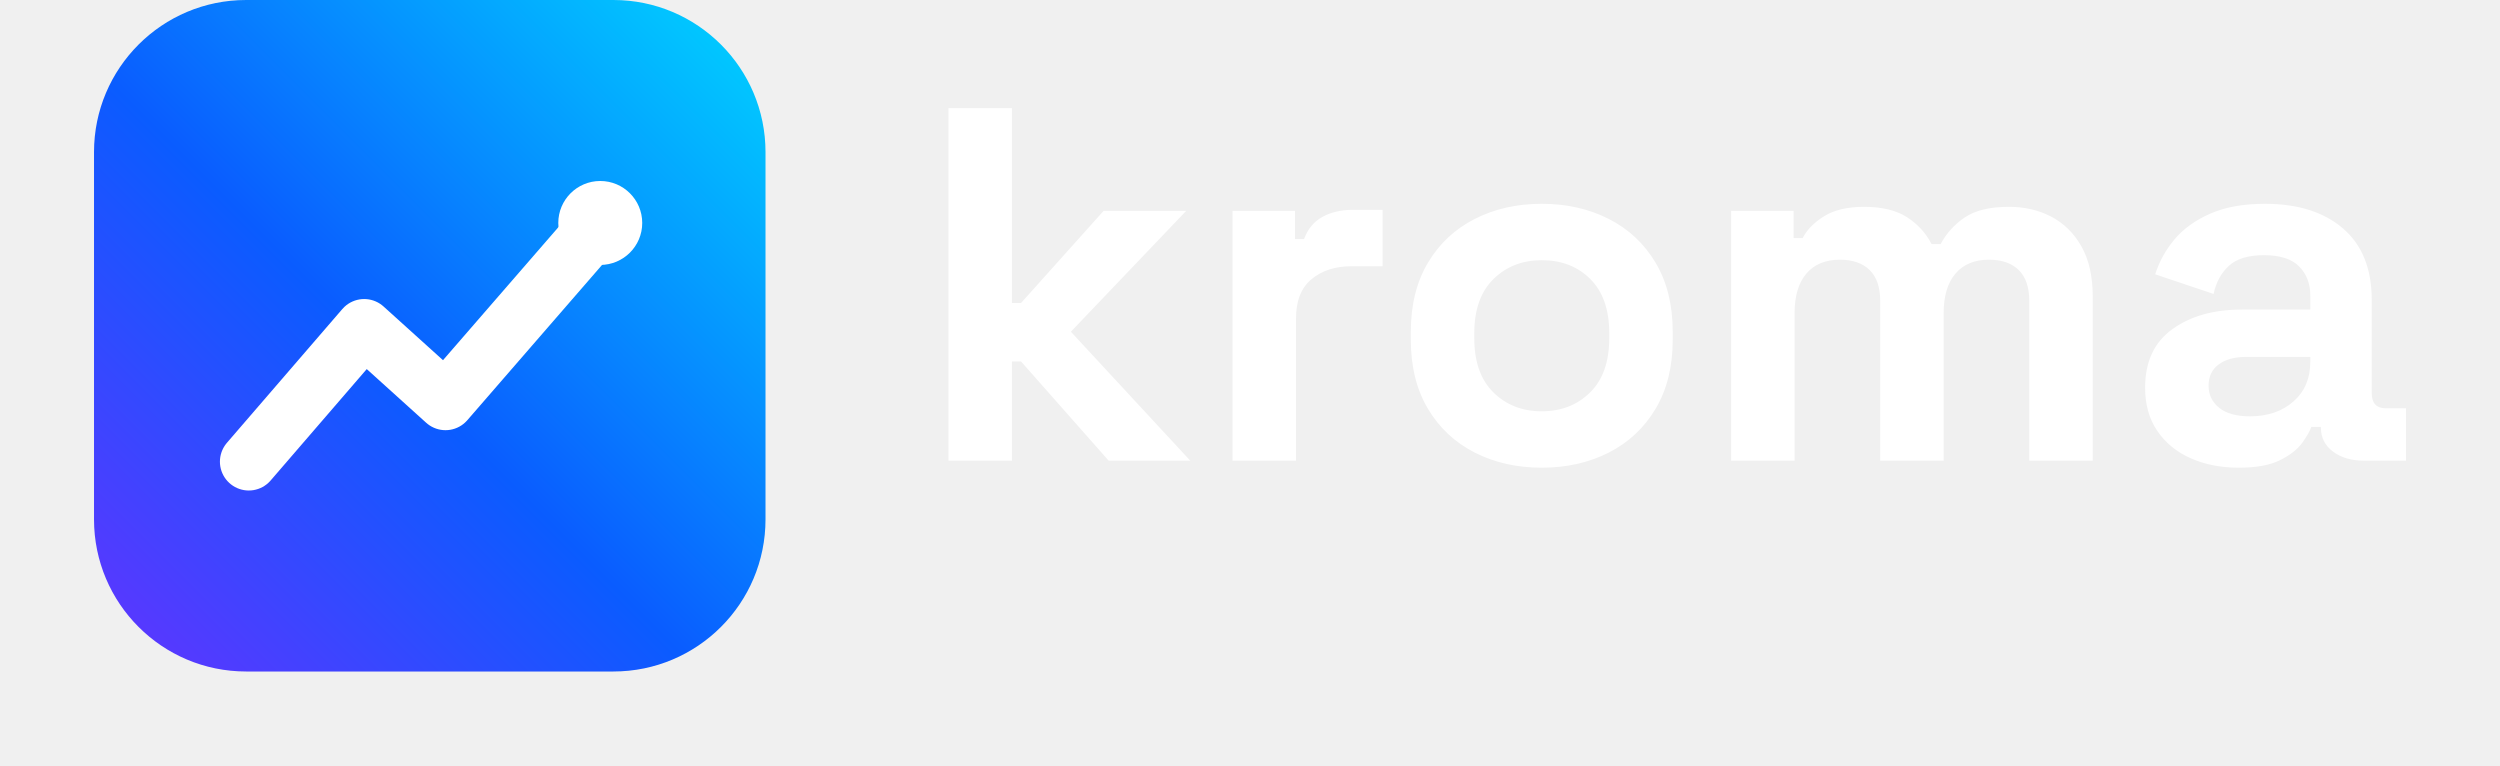
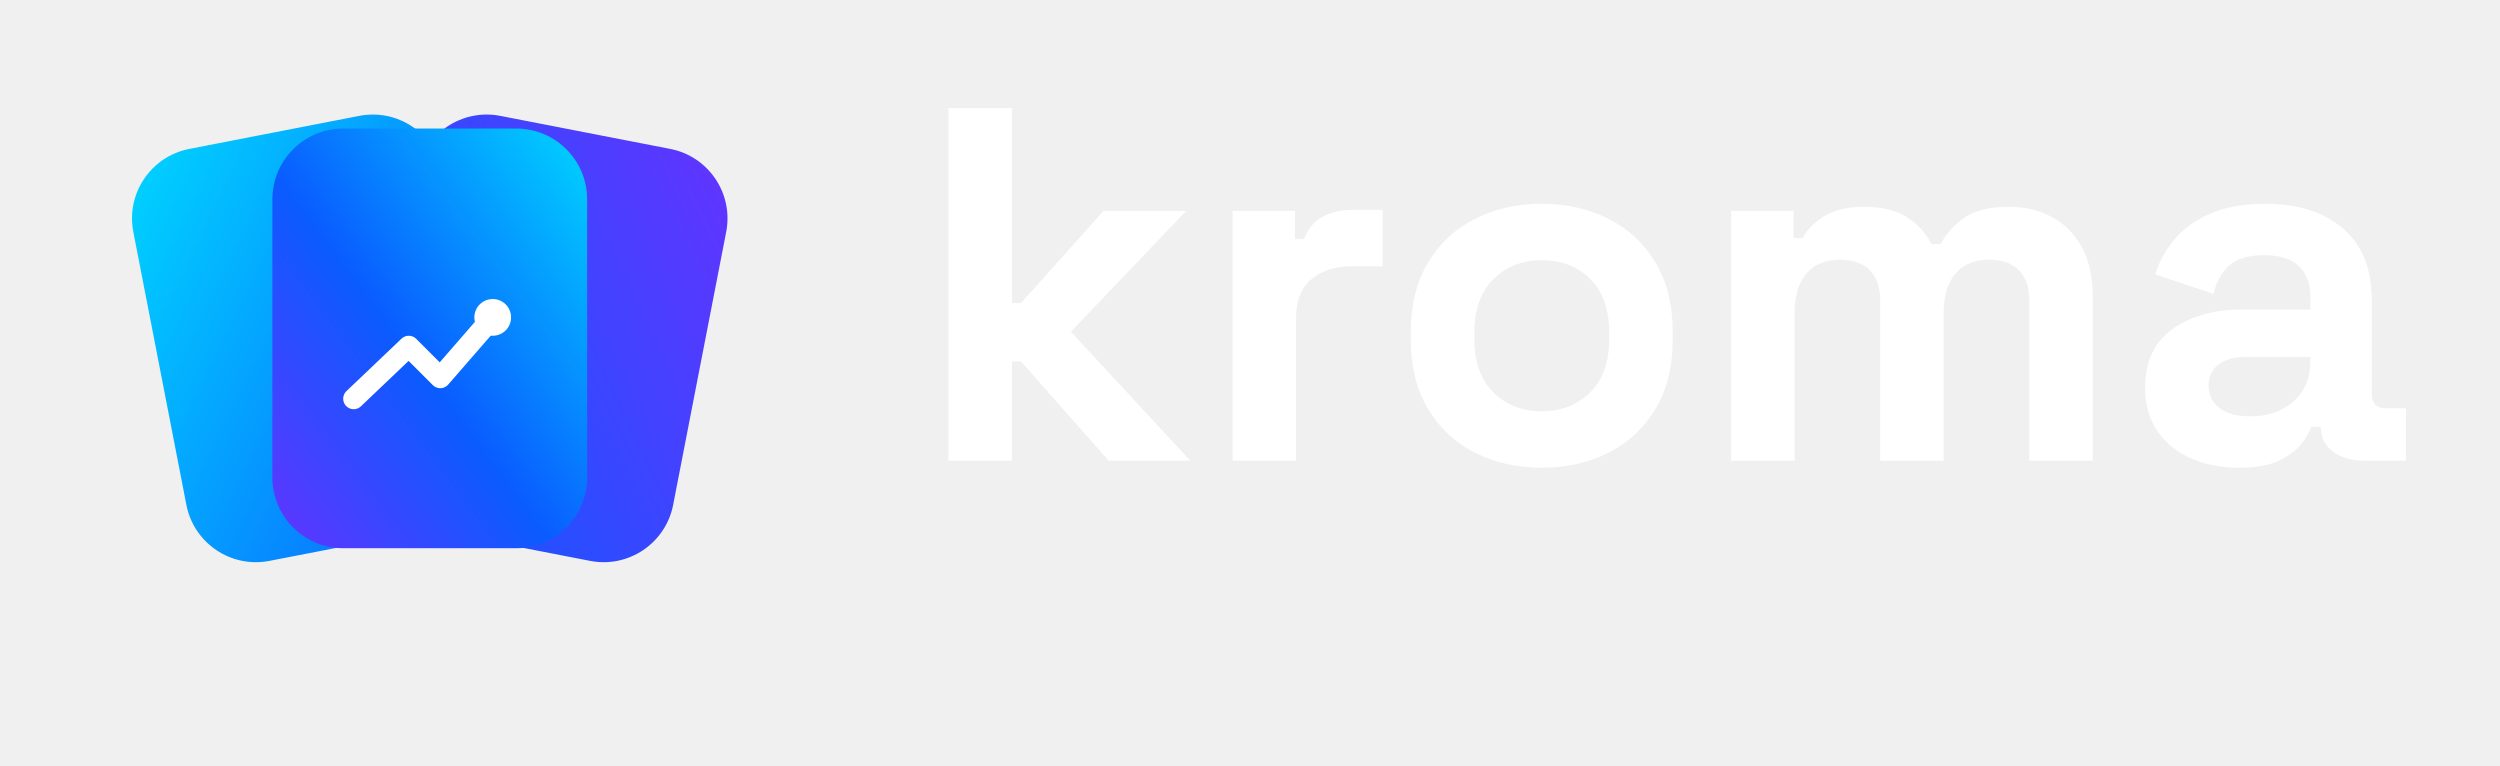
<svg xmlns="http://www.w3.org/2000/svg" viewBox="0 28 744.6 228">
  <defs>
-     <linearGradient id="yl-bg" x1="0" y1="512" x2="512" y2="0" gradientUnits="userSpaceOnUse">
+     <linearGradient id="yl-left" x1="0" y1="0" x2="1" y2="1">
+       <stop offset="0" stop-color="#00D5FF" />
+       <stop offset="1" stop-color="#0A5CFF" />
+     </linearGradient>
+     <linearGradient id="yl-right" x1="1" y1="0" x2="0" y2="1">
+       <stop offset="0" stop-color="#6333FF" />
+       <stop offset="1" stop-color="#0A5CFF" />
+     </linearGradient>
+     <linearGradient id="yl-center" x1="0" y1="1" x2="1" y2="0">
      <stop offset="0" stop-color="#6333FF" />
      <stop offset="0.45" stop-color="#0A5CFF" />
      <stop offset="1" stop-color="#00D5FF" />
    </linearGradient>
  </defs>
  <g transform="translate(28,28)">
    <g transform="scale(0.390625)">
-       <rect x="0" y="0" width="512" height="512" rx="116" fill="url(#yl-bg)" />
-       <path d="M 118 352 L 206 250 L 268 306 L 386 170" fill="none" stroke="#FFFFFF" stroke-width="44" stroke-linecap="round" stroke-linejoin="round" />
-       <circle cx="386" cy="170" r="32" fill="#FFFFFF" />
+       <rect transform="translate(168,258) rotate(-11)" x="-120" y="-160" width="240" height="320" rx="54" fill="url(#yl-left)" />
+       <rect transform="translate(344,258) rotate(11)" x="-120" y="-160" width="240" height="320" rx="54" fill="url(#yl-right)" />
+       <rect x="136" y="98" width="240" height="320" rx="54" fill="url(#yl-center)" />
+       <path d="M 198 304 L 240 264 L 264 288 L 304 242" fill="none" stroke="#FFFFFF" stroke-width="16" stroke-linecap="round" stroke-linejoin="round" />
+       <circle cx="304" cy="242" r="14" fill="#FFFFFF" />
    </g>
  </g>
  <path d="M301.40 165.20L282.50 165.20L282.50 60.20L301.40 60.20L301.40 118.25L304.10 118.25L328.70 90.80L353.30 90.80L318.95 126.80L354.50 165.20L330.20 165.20L304.10 135.65L301.40 135.65L301.40 165.20M386 165.20L367.10 165.20L367.10 90.80L385.70 90.80L385.70 99.20L388.40 99.20Q390.05 94.70 393.88 92.60Q397.70 90.50 402.80 90.50L411.80 90.50L411.80 107.30L402.50 107.30Q395.30 107.30 390.65 111.13Q386 114.95 386 122.90L386 165.20M459.20 167.30Q448.10 167.30 439.25 162.80Q430.40 158.30 425.30 149.75Q420.20 141.20 420.20 129.20L420.20 126.80Q420.20 114.80 425.30 106.25Q430.40 97.70 439.25 93.20Q448.10 88.70 459.20 88.70Q470.30 88.70 479.15 93.20Q488 97.70 493.10 106.25Q498.20 114.80 498.20 126.80L498.20 129.20Q498.20 141.20 493.10 149.75Q488 158.30 479.15 162.80Q470.30 167.30 459.20 167.30M459.20 150.50Q467.90 150.50 473.60 144.88Q479.30 139.25 479.30 128.75L479.30 127.25Q479.30 116.75 473.68 111.13Q468.05 105.50 459.20 105.50Q450.50 105.50 444.80 111.13Q439.10 116.75 439.10 127.25L439.10 128.75Q439.10 139.25 444.80 144.88Q450.50 150.50 459.20 150.50M534.50 165.20L515.60 165.20L515.60 90.80L534.20 90.80L534.20 98.90L536.90 98.90Q538.85 95.15 543.35 92.37Q547.85 89.60 555.20 89.60Q563.15 89.60 567.95 92.67Q572.75 95.75 575.30 100.70L578 100.70Q580.55 95.90 585.20 92.75Q589.85 89.60 598.40 89.60Q605.30 89.60 610.93 92.52Q616.55 95.45 619.93 101.38Q623.30 107.30 623.30 116.30L623.30 165.20L604.40 165.20L604.40 117.65Q604.40 111.50 601.25 108.42Q598.10 105.35 592.40 105.35Q585.95 105.35 582.43 109.47Q578.90 113.60 578.90 121.25L578.90 165.20L560 165.20L560 117.65Q560 111.50 556.85 108.42Q553.70 105.35 548 105.35Q541.55 105.35 538.02 109.47Q534.50 113.60 534.50 121.25L534.50 165.20M666.80 167.30Q658.85 167.30 652.55 164.52Q646.25 161.75 642.58 156.42Q638.90 151.10 638.90 143.45Q638.90 131.90 647 126.05Q655.10 120.20 667.70 120.20L688.10 120.20L688.10 116Q688.10 110.75 684.80 107.38Q681.50 104 674.30 104Q667.25 104 663.80 107.22Q660.35 110.45 659.30 115.55L641.90 109.70Q643.70 104 647.68 99.27Q651.65 94.55 658.33 91.62Q665 88.70 674.60 88.70Q689.30 88.70 697.85 96.05Q706.40 103.40 706.40 117.35L706.40 145.10Q706.40 149.60 710.60 149.60L716.60 149.60L716.60 165.20L704 165.20Q698.45 165.20 694.85 162.50Q691.25 159.80 691.25 155.30L691.25 155.15L688.40 155.15Q687.80 156.95 685.70 159.88Q683.60 162.80 679.10 165.05Q674.60 167.30 666.80 167.30M670.10 152Q678.05 152 683.08 147.57Q688.10 143.15 688.10 135.80L688.10 134.30L669.05 134.30Q663.80 134.30 660.80 136.55Q657.80 138.80 657.80 142.85Q657.80 146.90 660.95 149.45Q664.10 152 670.10 152" fill="#FFFFFF" />
</svg>
